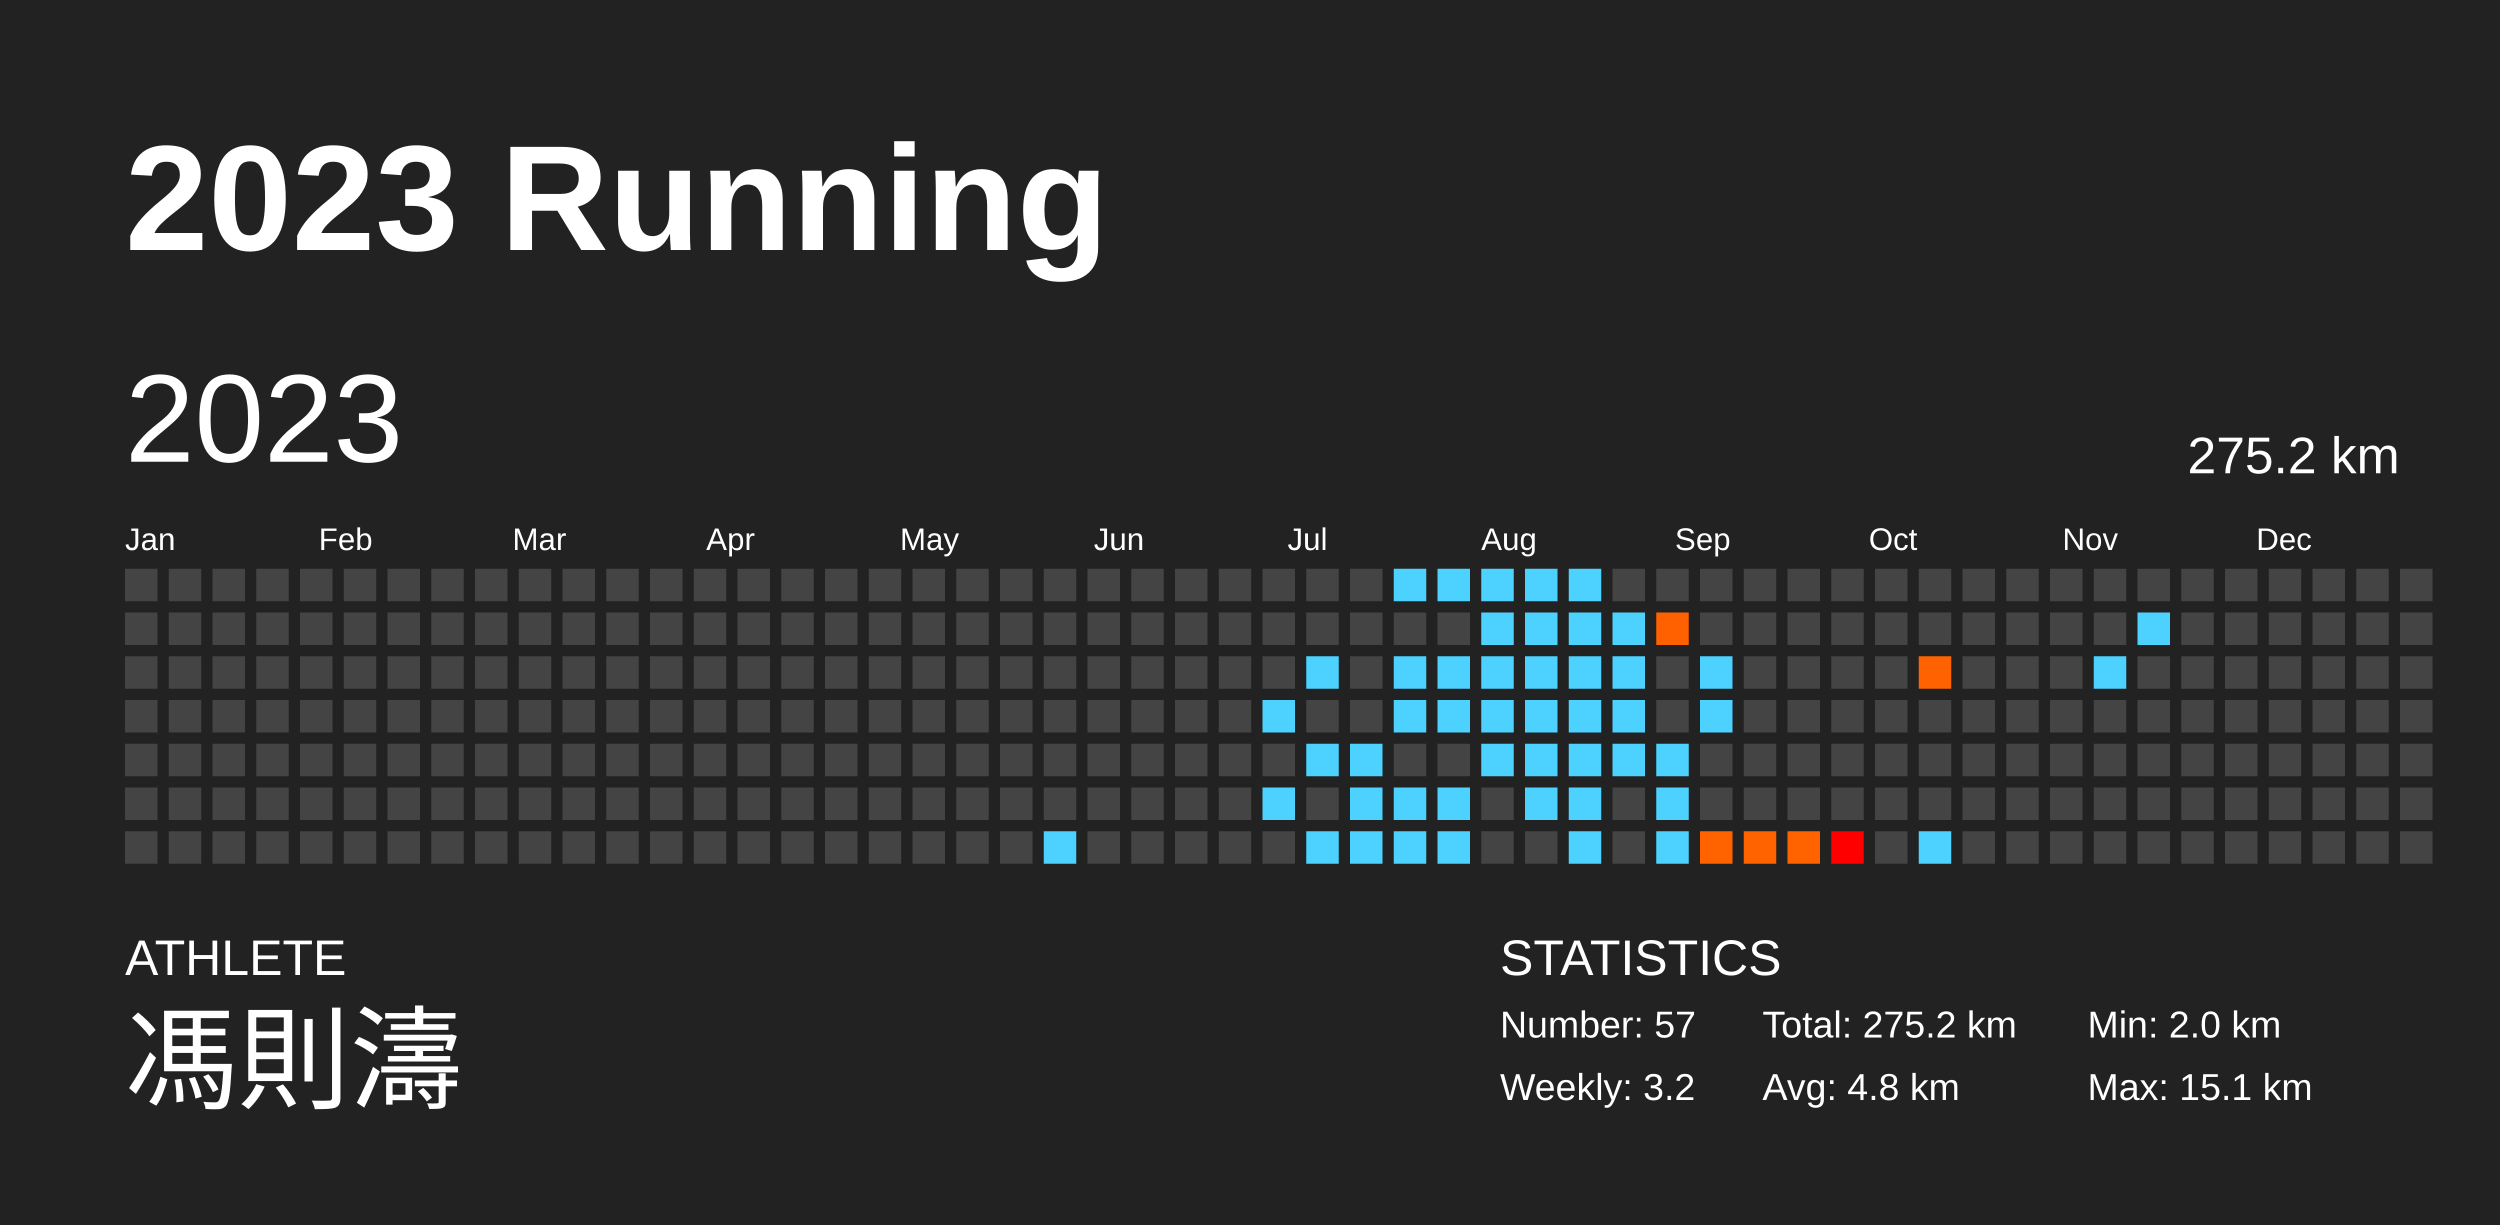
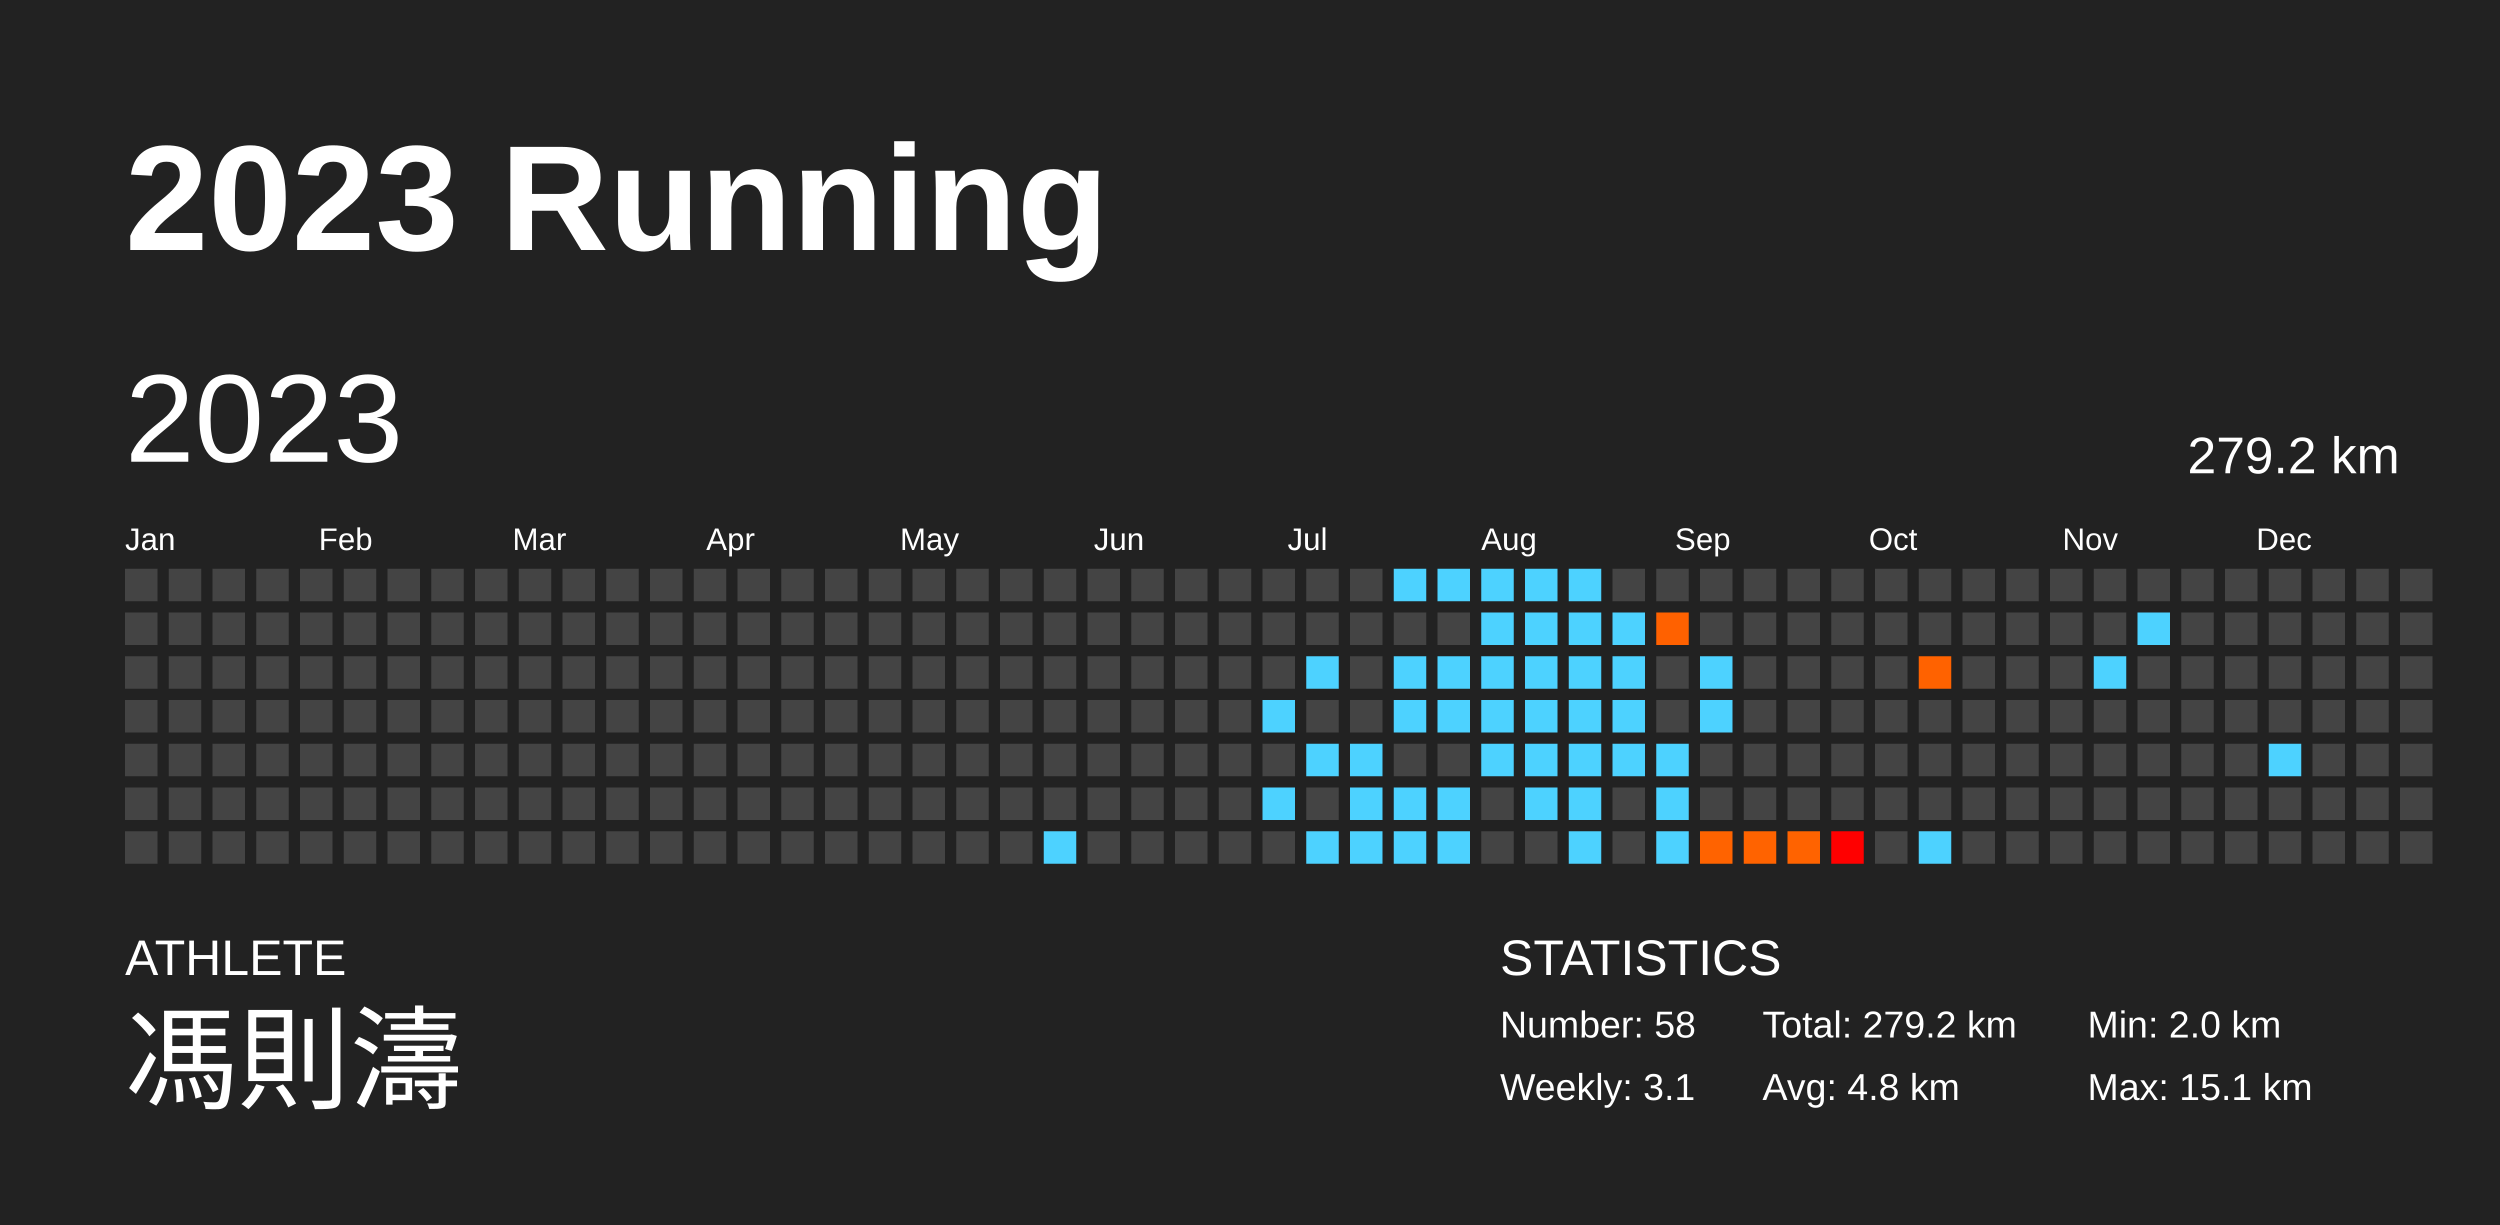
<svg xmlns="http://www.w3.org/2000/svg" baseProfile="full" height="98mm" version="1.1" viewBox="0,0,200,98" width="200mm">
  <defs />
  <rect fill="#222222" height="98" width="200" x="0" y="0" />
  <text fill="#FFFFFF" style="font-size:12px; font-family:Arial; font-weight:bold;" x="10" y="20">2023 Running</text>
  <text fill="#FFFFFF" style="font-size:4px; font-family:Arial" x="10" y="78">ATHLETE</text>
  <text fill="#FFFFFF" style="font-size:9px; font-family:Arial" x="10" y="88">馮則濤</text>
  <text fill="#FFFFFF" style="font-size:4px; font-family:Arial" x="120" y="78">STATISTICS</text>
-   <text fill="#FFFFFF" style="font-size:3px; font-family:Arial" x="120" y="83">Number: 57</text>
-   <text fill="#FFFFFF" style="font-size:3px; font-family:Arial" x="120" y="88">Weekly: 3.2</text>
-   <text fill="#FFFFFF" style="font-size:3px; font-family:Arial" x="141" y="83">Total: 275.2 km</text>
+   <text fill="#FFFFFF" style="font-size:3px; font-family:Arial" x="120" y="83">Number: 58</text>
+   <text fill="#FFFFFF" style="font-size:3px; font-family:Arial" x="120" y="88">Weekly: 3.1</text>
+   <text fill="#FFFFFF" style="font-size:3px; font-family:Arial" x="141" y="83">Total: 279.2 km</text>
  <text fill="#FFFFFF" style="font-size:3px; font-family:Arial" x="141" y="88">Avg: 4.8 km</text>
  <text fill="#FFFFFF" style="font-size:3px; font-family:Arial" x="167" y="83">Min: 2.0 km</text>
  <text fill="#FFFFFF" style="font-size:3px; font-family:Arial" x="167" y="88">Max: 15.1 km</text>
  <text dominant-baseline="hanging" fill="#FFFFFF" style="font-size:10.0px; font-family:Arial;" x="10" y="30">2023</text>
-   <text dominant-baseline="hanging" fill="#FFFFFF" style="font-size:4.125px; font-family:Arial;" x="175" y="35">275.2 km</text>
+   <text dominant-baseline="hanging" fill="#FFFFFF" style="font-size:4.125px; font-family:Arial;" x="175" y="35">279.2 km</text>
  <text fill="#FFFFFF" style="font-size:2.5px; font-family:Arial" x="10.0" y="44">Jan</text>
  <text fill="#FFFFFF" style="font-size:2.5px; font-family:Arial" x="25.5" y="44">Feb</text>
  <text fill="#FFFFFF" style="font-size:2.5px; font-family:Arial" x="41.0" y="44">Mar</text>
  <text fill="#FFFFFF" style="font-size:2.5px; font-family:Arial" x="56.5" y="44">Apr</text>
  <text fill="#FFFFFF" style="font-size:2.5px; font-family:Arial" x="72.0" y="44">May</text>
  <text fill="#FFFFFF" style="font-size:2.5px; font-family:Arial" x="87.5" y="44">Jun</text>
  <text fill="#FFFFFF" style="font-size:2.5px; font-family:Arial" x="103.0" y="44">Jul</text>
  <text fill="#FFFFFF" style="font-size:2.5px; font-family:Arial" x="118.5" y="44">Aug</text>
  <text fill="#FFFFFF" style="font-size:2.5px; font-family:Arial" x="134.0" y="44">Sep</text>
  <text fill="#FFFFFF" style="font-size:2.5px; font-family:Arial" x="149.5" y="44">Oct</text>
  <text fill="#FFFFFF" style="font-size:2.5px; font-family:Arial" x="165.0" y="44">Nov</text>
  <text fill="#FFFFFF" style="font-size:2.5px; font-family:Arial" x="180.5" y="44">Dec</text>
  <rect fill="#444444" height="2.6" width="2.6" x="10.0" y="45.5" />
  <rect fill="#444444" height="2.6" width="2.6" x="10.0" y="49.0" />
  <rect fill="#444444" height="2.6" width="2.6" x="10.0" y="52.5" />
  <rect fill="#444444" height="2.6" width="2.6" x="10.0" y="56.0" />
  <rect fill="#444444" height="2.6" width="2.6" x="10.0" y="59.5" />
  <rect fill="#444444" height="2.6" width="2.6" x="10.0" y="63.0" />
  <rect fill="#444444" height="2.6" width="2.6" x="10.0" y="66.5" />
  <rect fill="#444444" height="2.6" width="2.6" x="13.5" y="45.5" />
  <rect fill="#444444" height="2.6" width="2.6" x="13.5" y="49.0" />
  <rect fill="#444444" height="2.6" width="2.6" x="13.5" y="52.5" />
  <rect fill="#444444" height="2.6" width="2.6" x="13.5" y="56.0" />
  <rect fill="#444444" height="2.6" width="2.6" x="13.5" y="59.5" />
  <rect fill="#444444" height="2.6" width="2.6" x="13.5" y="63.0" />
  <rect fill="#444444" height="2.6" width="2.6" x="13.5" y="66.5" />
  <rect fill="#444444" height="2.6" width="2.6" x="17.0" y="45.5" />
  <rect fill="#444444" height="2.6" width="2.6" x="17.0" y="49.0" />
  <rect fill="#444444" height="2.6" width="2.6" x="17.0" y="52.5" />
  <rect fill="#444444" height="2.6" width="2.6" x="17.0" y="56.0" />
  <rect fill="#444444" height="2.6" width="2.6" x="17.0" y="59.5" />
  <rect fill="#444444" height="2.6" width="2.6" x="17.0" y="63.0" />
  <rect fill="#444444" height="2.6" width="2.6" x="17.0" y="66.5" />
  <rect fill="#444444" height="2.6" width="2.6" x="20.5" y="45.5" />
  <rect fill="#444444" height="2.6" width="2.6" x="20.5" y="49.0" />
  <rect fill="#444444" height="2.6" width="2.6" x="20.5" y="52.5" />
  <rect fill="#444444" height="2.6" width="2.6" x="20.5" y="56.0" />
  <rect fill="#444444" height="2.6" width="2.6" x="20.5" y="59.5" />
  <rect fill="#444444" height="2.6" width="2.6" x="20.5" y="63.0" />
  <rect fill="#444444" height="2.6" width="2.6" x="20.5" y="66.5" />
  <rect fill="#444444" height="2.6" width="2.6" x="24.0" y="45.5" />
  <rect fill="#444444" height="2.6" width="2.6" x="24.0" y="49.0" />
  <rect fill="#444444" height="2.6" width="2.6" x="24.0" y="52.5" />
  <rect fill="#444444" height="2.6" width="2.6" x="24.0" y="56.0" />
  <rect fill="#444444" height="2.6" width="2.6" x="24.0" y="59.5" />
  <rect fill="#444444" height="2.6" width="2.6" x="24.0" y="63.0" />
  <rect fill="#444444" height="2.6" width="2.6" x="24.0" y="66.5" />
  <rect fill="#444444" height="2.6" width="2.6" x="27.5" y="45.5" />
  <rect fill="#444444" height="2.6" width="2.6" x="27.5" y="49.0" />
  <rect fill="#444444" height="2.6" width="2.6" x="27.5" y="52.5" />
  <rect fill="#444444" height="2.6" width="2.6" x="27.5" y="56.0" />
  <rect fill="#444444" height="2.6" width="2.6" x="27.5" y="59.5" />
  <rect fill="#444444" height="2.6" width="2.6" x="27.5" y="63.0" />
  <rect fill="#444444" height="2.6" width="2.6" x="27.5" y="66.5" />
  <rect fill="#444444" height="2.6" width="2.6" x="31.0" y="45.5" />
  <rect fill="#444444" height="2.6" width="2.6" x="31.0" y="49.0" />
  <rect fill="#444444" height="2.6" width="2.6" x="31.0" y="52.5" />
  <rect fill="#444444" height="2.6" width="2.6" x="31.0" y="56.0" />
  <rect fill="#444444" height="2.6" width="2.6" x="31.0" y="59.5" />
  <rect fill="#444444" height="2.6" width="2.6" x="31.0" y="63.0" />
  <rect fill="#444444" height="2.6" width="2.6" x="31.0" y="66.5" />
  <rect fill="#444444" height="2.6" width="2.6" x="34.5" y="45.5" />
  <rect fill="#444444" height="2.6" width="2.6" x="34.5" y="49.0" />
  <rect fill="#444444" height="2.6" width="2.6" x="34.5" y="52.5" />
  <rect fill="#444444" height="2.6" width="2.6" x="34.5" y="56.0" />
  <rect fill="#444444" height="2.6" width="2.6" x="34.5" y="59.5" />
  <rect fill="#444444" height="2.6" width="2.6" x="34.5" y="63.0" />
  <rect fill="#444444" height="2.6" width="2.6" x="34.5" y="66.5" />
  <rect fill="#444444" height="2.6" width="2.6" x="38.0" y="45.5" />
  <rect fill="#444444" height="2.6" width="2.6" x="38.0" y="49.0" />
  <rect fill="#444444" height="2.6" width="2.6" x="38.0" y="52.5" />
  <rect fill="#444444" height="2.6" width="2.6" x="38.0" y="56.0" />
  <rect fill="#444444" height="2.6" width="2.6" x="38.0" y="59.5" />
  <rect fill="#444444" height="2.6" width="2.6" x="38.0" y="63.0" />
  <rect fill="#444444" height="2.6" width="2.6" x="38.0" y="66.5" />
  <rect fill="#444444" height="2.6" width="2.6" x="41.5" y="45.5" />
  <rect fill="#444444" height="2.6" width="2.6" x="41.5" y="49.0" />
  <rect fill="#444444" height="2.6" width="2.6" x="41.5" y="52.5" />
  <rect fill="#444444" height="2.6" width="2.6" x="41.5" y="56.0" />
  <rect fill="#444444" height="2.6" width="2.6" x="41.5" y="59.5" />
  <rect fill="#444444" height="2.6" width="2.6" x="41.5" y="63.0" />
  <rect fill="#444444" height="2.6" width="2.6" x="41.5" y="66.5" />
  <rect fill="#444444" height="2.6" width="2.6" x="45.0" y="45.5" />
  <rect fill="#444444" height="2.6" width="2.6" x="45.0" y="49.0" />
  <rect fill="#444444" height="2.6" width="2.6" x="45.0" y="52.5" />
  <rect fill="#444444" height="2.6" width="2.6" x="45.0" y="56.0" />
  <rect fill="#444444" height="2.6" width="2.6" x="45.0" y="59.5" />
  <rect fill="#444444" height="2.6" width="2.6" x="45.0" y="63.0" />
  <rect fill="#444444" height="2.6" width="2.6" x="45.0" y="66.5" />
  <rect fill="#444444" height="2.6" width="2.6" x="48.5" y="45.5" />
  <rect fill="#444444" height="2.6" width="2.6" x="48.5" y="49.0" />
  <rect fill="#444444" height="2.6" width="2.6" x="48.5" y="52.5" />
  <rect fill="#444444" height="2.6" width="2.6" x="48.5" y="56.0" />
  <rect fill="#444444" height="2.6" width="2.6" x="48.5" y="59.5" />
  <rect fill="#444444" height="2.6" width="2.6" x="48.5" y="63.0" />
  <rect fill="#444444" height="2.6" width="2.6" x="48.5" y="66.5" />
  <rect fill="#444444" height="2.6" width="2.6" x="52.0" y="45.5" />
  <rect fill="#444444" height="2.6" width="2.6" x="52.0" y="49.0" />
  <rect fill="#444444" height="2.6" width="2.6" x="52.0" y="52.5" />
  <rect fill="#444444" height="2.6" width="2.6" x="52.0" y="56.0" />
  <rect fill="#444444" height="2.6" width="2.6" x="52.0" y="59.5" />
  <rect fill="#444444" height="2.6" width="2.6" x="52.0" y="63.0" />
  <rect fill="#444444" height="2.6" width="2.6" x="52.0" y="66.5" />
  <rect fill="#444444" height="2.6" width="2.6" x="55.5" y="45.5" />
  <rect fill="#444444" height="2.6" width="2.6" x="55.5" y="49.0" />
  <rect fill="#444444" height="2.6" width="2.6" x="55.5" y="52.5" />
  <rect fill="#444444" height="2.6" width="2.6" x="55.5" y="56.0" />
  <rect fill="#444444" height="2.6" width="2.6" x="55.5" y="59.5" />
  <rect fill="#444444" height="2.6" width="2.6" x="55.5" y="63.0" />
  <rect fill="#444444" height="2.6" width="2.6" x="55.5" y="66.5" />
  <rect fill="#444444" height="2.6" width="2.6" x="59.0" y="45.5" />
  <rect fill="#444444" height="2.6" width="2.6" x="59.0" y="49.0" />
  <rect fill="#444444" height="2.6" width="2.6" x="59.0" y="52.5" />
  <rect fill="#444444" height="2.6" width="2.6" x="59.0" y="56.0" />
  <rect fill="#444444" height="2.6" width="2.6" x="59.0" y="59.5" />
  <rect fill="#444444" height="2.6" width="2.6" x="59.0" y="63.0" />
  <rect fill="#444444" height="2.6" width="2.6" x="59.0" y="66.5" />
  <rect fill="#444444" height="2.6" width="2.6" x="62.5" y="45.5" />
  <rect fill="#444444" height="2.6" width="2.6" x="62.5" y="49.0" />
  <rect fill="#444444" height="2.6" width="2.6" x="62.5" y="52.5" />
  <rect fill="#444444" height="2.6" width="2.6" x="62.5" y="56.0" />
  <rect fill="#444444" height="2.6" width="2.6" x="62.5" y="59.5" />
  <rect fill="#444444" height="2.6" width="2.6" x="62.5" y="63.0" />
  <rect fill="#444444" height="2.6" width="2.6" x="62.5" y="66.5" />
  <rect fill="#444444" height="2.6" width="2.6" x="66.0" y="45.5" />
  <rect fill="#444444" height="2.6" width="2.6" x="66.0" y="49.0" />
  <rect fill="#444444" height="2.6" width="2.6" x="66.0" y="52.5" />
  <rect fill="#444444" height="2.6" width="2.6" x="66.0" y="56.0" />
  <rect fill="#444444" height="2.6" width="2.6" x="66.0" y="59.5" />
  <rect fill="#444444" height="2.6" width="2.6" x="66.0" y="63.0" />
  <rect fill="#444444" height="2.6" width="2.6" x="66.0" y="66.5" />
  <rect fill="#444444" height="2.6" width="2.6" x="69.5" y="45.5" />
  <rect fill="#444444" height="2.6" width="2.6" x="69.5" y="49.0" />
  <rect fill="#444444" height="2.6" width="2.6" x="69.5" y="52.5" />
  <rect fill="#444444" height="2.6" width="2.6" x="69.5" y="56.0" />
  <rect fill="#444444" height="2.6" width="2.6" x="69.5" y="59.5" />
  <rect fill="#444444" height="2.6" width="2.6" x="69.5" y="63.0" />
  <rect fill="#444444" height="2.6" width="2.6" x="69.5" y="66.5" />
  <rect fill="#444444" height="2.6" width="2.6" x="73.0" y="45.5" />
  <rect fill="#444444" height="2.6" width="2.6" x="73.0" y="49.0" />
  <rect fill="#444444" height="2.6" width="2.6" x="73.0" y="52.5" />
  <rect fill="#444444" height="2.6" width="2.6" x="73.0" y="56.0" />
  <rect fill="#444444" height="2.6" width="2.6" x="73.0" y="59.5" />
  <rect fill="#444444" height="2.6" width="2.6" x="73.0" y="63.0" />
  <rect fill="#444444" height="2.6" width="2.6" x="73.0" y="66.5" />
  <rect fill="#444444" height="2.6" width="2.6" x="76.5" y="45.5" />
  <rect fill="#444444" height="2.6" width="2.6" x="76.5" y="49.0" />
  <rect fill="#444444" height="2.6" width="2.6" x="76.5" y="52.5" />
  <rect fill="#444444" height="2.6" width="2.6" x="76.5" y="56.0" />
  <rect fill="#444444" height="2.6" width="2.6" x="76.5" y="59.5" />
  <rect fill="#444444" height="2.6" width="2.6" x="76.5" y="63.0" />
  <rect fill="#444444" height="2.6" width="2.6" x="76.5" y="66.5" />
  <rect fill="#444444" height="2.6" width="2.6" x="80.0" y="45.5" />
  <rect fill="#444444" height="2.6" width="2.6" x="80.0" y="49.0" />
  <rect fill="#444444" height="2.6" width="2.6" x="80.0" y="52.5" />
  <rect fill="#444444" height="2.6" width="2.6" x="80.0" y="56.0" />
  <rect fill="#444444" height="2.6" width="2.6" x="80.0" y="59.5" />
  <rect fill="#444444" height="2.6" width="2.6" x="80.0" y="63.0" />
  <rect fill="#444444" height="2.6" width="2.6" x="80.0" y="66.5" />
  <rect fill="#444444" height="2.6" width="2.6" x="83.5" y="45.5" />
  <rect fill="#444444" height="2.6" width="2.6" x="83.5" y="49.0" />
  <rect fill="#444444" height="2.6" width="2.6" x="83.5" y="52.5" />
  <rect fill="#444444" height="2.6" width="2.6" x="83.5" y="56.0" />
  <rect fill="#444444" height="2.6" width="2.6" x="83.5" y="59.5" />
  <rect fill="#444444" height="2.6" width="2.6" x="83.5" y="63.0" />
  <rect fill="#4dd2ff" height="2.6" width="2.6" x="83.5" y="66.5" />
  <rect fill="#444444" height="2.6" width="2.6" x="87.0" y="45.5" />
  <rect fill="#444444" height="2.6" width="2.6" x="87.0" y="49.0" />
  <rect fill="#444444" height="2.6" width="2.6" x="87.0" y="52.5" />
  <rect fill="#444444" height="2.6" width="2.6" x="87.0" y="56.0" />
  <rect fill="#444444" height="2.6" width="2.6" x="87.0" y="59.5" />
  <rect fill="#444444" height="2.6" width="2.6" x="87.0" y="63.0" />
  <rect fill="#444444" height="2.6" width="2.6" x="87.0" y="66.5" />
  <rect fill="#444444" height="2.6" width="2.6" x="90.5" y="45.5" />
  <rect fill="#444444" height="2.6" width="2.6" x="90.5" y="49.0" />
  <rect fill="#444444" height="2.6" width="2.6" x="90.5" y="52.5" />
  <rect fill="#444444" height="2.6" width="2.6" x="90.5" y="56.0" />
  <rect fill="#444444" height="2.6" width="2.6" x="90.5" y="59.5" />
  <rect fill="#444444" height="2.6" width="2.6" x="90.5" y="63.0" />
  <rect fill="#444444" height="2.6" width="2.6" x="90.5" y="66.5" />
  <rect fill="#444444" height="2.6" width="2.6" x="94.0" y="45.5" />
  <rect fill="#444444" height="2.6" width="2.6" x="94.0" y="49.0" />
  <rect fill="#444444" height="2.6" width="2.6" x="94.0" y="52.5" />
  <rect fill="#444444" height="2.6" width="2.6" x="94.0" y="56.0" />
  <rect fill="#444444" height="2.6" width="2.6" x="94.0" y="59.5" />
  <rect fill="#444444" height="2.6" width="2.6" x="94.0" y="63.0" />
  <rect fill="#444444" height="2.6" width="2.6" x="94.0" y="66.5" />
  <rect fill="#444444" height="2.6" width="2.6" x="97.5" y="45.5" />
  <rect fill="#444444" height="2.6" width="2.6" x="97.5" y="49.0" />
  <rect fill="#444444" height="2.6" width="2.6" x="97.5" y="52.5" />
  <rect fill="#444444" height="2.6" width="2.6" x="97.5" y="56.0" />
  <rect fill="#444444" height="2.6" width="2.6" x="97.5" y="59.5" />
  <rect fill="#444444" height="2.6" width="2.6" x="97.5" y="63.0" />
  <rect fill="#444444" height="2.6" width="2.6" x="97.5" y="66.5" />
  <rect fill="#444444" height="2.6" width="2.6" x="101.0" y="45.5" />
  <rect fill="#444444" height="2.6" width="2.6" x="101.0" y="49.0" />
  <rect fill="#444444" height="2.6" width="2.6" x="101.0" y="52.5" />
  <rect fill="#4dd2ff" height="2.6" width="2.6" x="101.0" y="56.0" />
  <rect fill="#444444" height="2.6" width="2.6" x="101.0" y="59.5" />
  <rect fill="#4dd2ff" height="2.6" width="2.6" x="101.0" y="63.0" />
  <rect fill="#444444" height="2.6" width="2.6" x="101.0" y="66.5" />
  <rect fill="#444444" height="2.6" width="2.6" x="104.5" y="45.5" />
  <rect fill="#444444" height="2.6" width="2.6" x="104.5" y="49.0" />
  <rect fill="#4dd2ff" height="2.6" width="2.6" x="104.5" y="52.5" />
  <rect fill="#444444" height="2.6" width="2.6" x="104.5" y="56.0" />
  <rect fill="#4dd2ff" height="2.6" width="2.6" x="104.5" y="59.5" />
  <rect fill="#444444" height="2.6" width="2.6" x="104.5" y="63.0" />
  <rect fill="#4dd2ff" height="2.6" width="2.6" x="104.5" y="66.5" />
  <rect fill="#444444" height="2.6" width="2.6" x="108.0" y="45.5" />
  <rect fill="#444444" height="2.6" width="2.6" x="108.0" y="49.0" />
  <rect fill="#444444" height="2.6" width="2.6" x="108.0" y="52.5" />
  <rect fill="#444444" height="2.6" width="2.6" x="108.0" y="56.0" />
  <rect fill="#4dd2ff" height="2.6" width="2.6" x="108.0" y="59.5" />
  <rect fill="#4dd2ff" height="2.6" width="2.6" x="108.0" y="63.0" />
  <rect fill="#4dd2ff" height="2.6" width="2.6" x="108.0" y="66.5" />
  <rect fill="#4dd2ff" height="2.6" width="2.6" x="111.5" y="45.5" />
  <rect fill="#444444" height="2.6" width="2.6" x="111.5" y="49.0" />
  <rect fill="#4dd2ff" height="2.6" width="2.6" x="111.5" y="52.5" />
  <rect fill="#4dd2ff" height="2.6" width="2.6" x="111.5" y="56.0" />
  <rect fill="#444444" height="2.6" width="2.6" x="111.5" y="59.5" />
  <rect fill="#4dd2ff" height="2.6" width="2.6" x="111.5" y="63.0" />
  <rect fill="#4dd2ff" height="2.6" width="2.6" x="111.5" y="66.5" />
  <rect fill="#4dd2ff" height="2.6" width="2.6" x="115.0" y="45.5" />
  <rect fill="#444444" height="2.6" width="2.6" x="115.0" y="49.0" />
  <rect fill="#4dd2ff" height="2.6" width="2.6" x="115.0" y="52.5" />
  <rect fill="#4dd2ff" height="2.6" width="2.6" x="115.0" y="56.0" />
  <rect fill="#444444" height="2.6" width="2.6" x="115.0" y="59.5" />
  <rect fill="#4dd2ff" height="2.6" width="2.6" x="115.0" y="63.0" />
  <rect fill="#4dd2ff" height="2.6" width="2.6" x="115.0" y="66.5" />
  <rect fill="#4dd2ff" height="2.6" width="2.6" x="118.5" y="45.5" />
  <rect fill="#4dd2ff" height="2.6" width="2.6" x="118.5" y="49.0" />
  <rect fill="#4dd2ff" height="2.6" width="2.6" x="118.5" y="52.5" />
  <rect fill="#4dd2ff" height="2.6" width="2.6" x="118.5" y="56.0" />
  <rect fill="#4dd2ff" height="2.6" width="2.6" x="118.5" y="59.5" />
  <rect fill="#444444" height="2.6" width="2.6" x="118.5" y="63.0" />
  <rect fill="#444444" height="2.6" width="2.6" x="118.5" y="66.5" />
  <rect fill="#4dd2ff" height="2.6" width="2.6" x="122.0" y="45.5" />
  <rect fill="#4dd2ff" height="2.6" width="2.6" x="122.0" y="49.0" />
  <rect fill="#4dd2ff" height="2.6" width="2.6" x="122.0" y="52.5" />
  <rect fill="#4dd2ff" height="2.6" width="2.6" x="122.0" y="56.0" />
  <rect fill="#4dd2ff" height="2.6" width="2.6" x="122.0" y="59.5" />
  <rect fill="#4dd2ff" height="2.6" width="2.6" x="122.0" y="63.0" />
  <rect fill="#444444" height="2.6" width="2.6" x="122.0" y="66.5" />
  <rect fill="#4dd2ff" height="2.6" width="2.6" x="125.5" y="45.5" />
  <rect fill="#4dd2ff" height="2.6" width="2.6" x="125.5" y="49.0" />
  <rect fill="#4dd2ff" height="2.6" width="2.6" x="125.5" y="52.5" />
  <rect fill="#4dd2ff" height="2.6" width="2.6" x="125.5" y="56.0" />
  <rect fill="#4dd2ff" height="2.6" width="2.6" x="125.5" y="59.5" />
  <rect fill="#4dd2ff" height="2.6" width="2.6" x="125.5" y="63.0" />
  <rect fill="#4dd2ff" height="2.6" width="2.6" x="125.5" y="66.5" />
  <rect fill="#444444" height="2.6" width="2.6" x="129.0" y="45.5" />
  <rect fill="#4dd2ff" height="2.6" width="2.6" x="129.0" y="49.0" />
  <rect fill="#4dd2ff" height="2.6" width="2.6" x="129.0" y="52.5" />
  <rect fill="#4dd2ff" height="2.6" width="2.6" x="129.0" y="56.0" />
  <rect fill="#4dd2ff" height="2.6" width="2.6" x="129.0" y="59.5" />
  <rect fill="#444444" height="2.6" width="2.6" x="129.0" y="63.0" />
  <rect fill="#444444" height="2.6" width="2.6" x="129.0" y="66.5" />
  <rect fill="#444444" height="2.6" width="2.6" x="132.5" y="45.5" />
  <rect fill="#ff6100" height="2.6" width="2.6" x="132.5" y="49.0" />
  <rect fill="#444444" height="2.6" width="2.6" x="132.5" y="52.5" />
  <rect fill="#444444" height="2.6" width="2.6" x="132.5" y="56.0" />
  <rect fill="#4dd2ff" height="2.6" width="2.6" x="132.5" y="59.5" />
  <rect fill="#4dd2ff" height="2.6" width="2.6" x="132.5" y="63.0" />
  <rect fill="#4dd2ff" height="2.6" width="2.6" x="132.5" y="66.5" />
  <rect fill="#444444" height="2.6" width="2.6" x="136.0" y="45.5" />
  <rect fill="#444444" height="2.6" width="2.6" x="136.0" y="49.0" />
  <rect fill="#4dd2ff" height="2.6" width="2.6" x="136.0" y="52.5" />
  <rect fill="#4dd2ff" height="2.6" width="2.6" x="136.0" y="56.0" />
  <rect fill="#444444" height="2.6" width="2.6" x="136.0" y="59.5" />
  <rect fill="#444444" height="2.6" width="2.6" x="136.0" y="63.0" />
  <rect fill="#ff6300" height="2.6" width="2.6" x="136.0" y="66.5" />
  <rect fill="#444444" height="2.6" width="2.6" x="139.5" y="45.5" />
  <rect fill="#444444" height="2.6" width="2.6" x="139.5" y="49.0" />
  <rect fill="#444444" height="2.6" width="2.6" x="139.5" y="52.5" />
  <rect fill="#444444" height="2.6" width="2.6" x="139.5" y="56.0" />
  <rect fill="#444444" height="2.6" width="2.6" x="139.5" y="59.5" />
  <rect fill="#444444" height="2.6" width="2.6" x="139.5" y="63.0" />
  <rect fill="#ff6300" height="2.6" width="2.6" x="139.5" y="66.5" />
  <rect fill="#444444" height="2.6" width="2.6" x="143.0" y="45.5" />
  <rect fill="#444444" height="2.6" width="2.6" x="143.0" y="49.0" />
  <rect fill="#444444" height="2.6" width="2.6" x="143.0" y="52.5" />
  <rect fill="#444444" height="2.6" width="2.6" x="143.0" y="56.0" />
  <rect fill="#444444" height="2.6" width="2.6" x="143.0" y="59.5" />
  <rect fill="#444444" height="2.6" width="2.6" x="143.0" y="63.0" />
  <rect fill="#ff6300" height="2.6" width="2.6" x="143.0" y="66.5" />
  <rect fill="#444444" height="2.6" width="2.6" x="146.5" y="45.5" />
  <rect fill="#444444" height="2.6" width="2.6" x="146.5" y="49.0" />
  <rect fill="#444444" height="2.6" width="2.6" x="146.5" y="52.5" />
  <rect fill="#444444" height="2.6" width="2.6" x="146.5" y="56.0" />
  <rect fill="#444444" height="2.6" width="2.6" x="146.5" y="59.5" />
  <rect fill="#444444" height="2.6" width="2.6" x="146.5" y="63.0" />
  <rect fill="#ff0000" height="2.6" width="2.6" x="146.5" y="66.5" />
  <rect fill="#444444" height="2.6" width="2.6" x="150.0" y="45.5" />
  <rect fill="#444444" height="2.6" width="2.6" x="150.0" y="49.0" />
  <rect fill="#444444" height="2.6" width="2.6" x="150.0" y="52.5" />
  <rect fill="#444444" height="2.6" width="2.6" x="150.0" y="56.0" />
  <rect fill="#444444" height="2.6" width="2.6" x="150.0" y="59.5" />
  <rect fill="#444444" height="2.6" width="2.6" x="150.0" y="63.0" />
  <rect fill="#444444" height="2.6" width="2.6" x="150.0" y="66.5" />
  <rect fill="#444444" height="2.6" width="2.6" x="153.5" y="45.5" />
  <rect fill="#444444" height="2.6" width="2.6" x="153.5" y="49.0" />
  <rect fill="#ff6200" height="2.6" width="2.6" x="153.5" y="52.5" />
  <rect fill="#444444" height="2.6" width="2.6" x="153.5" y="56.0" />
  <rect fill="#444444" height="2.6" width="2.6" x="153.5" y="59.5" />
  <rect fill="#444444" height="2.6" width="2.6" x="153.5" y="63.0" />
  <rect fill="#4dd2ff" height="2.6" width="2.6" x="153.5" y="66.5" />
  <rect fill="#444444" height="2.6" width="2.6" x="157.0" y="45.5" />
  <rect fill="#444444" height="2.6" width="2.6" x="157.0" y="49.0" />
  <rect fill="#444444" height="2.6" width="2.6" x="157.0" y="52.5" />
  <rect fill="#444444" height="2.6" width="2.6" x="157.0" y="56.0" />
  <rect fill="#444444" height="2.6" width="2.6" x="157.0" y="59.5" />
  <rect fill="#444444" height="2.6" width="2.6" x="157.0" y="63.0" />
  <rect fill="#444444" height="2.6" width="2.6" x="157.0" y="66.5" />
  <rect fill="#444444" height="2.6" width="2.6" x="160.5" y="45.5" />
  <rect fill="#444444" height="2.6" width="2.6" x="160.5" y="49.0" />
  <rect fill="#444444" height="2.6" width="2.6" x="160.5" y="52.5" />
  <rect fill="#444444" height="2.6" width="2.6" x="160.5" y="56.0" />
  <rect fill="#444444" height="2.6" width="2.6" x="160.5" y="59.5" />
  <rect fill="#444444" height="2.6" width="2.6" x="160.5" y="63.0" />
  <rect fill="#444444" height="2.6" width="2.6" x="160.5" y="66.5" />
  <rect fill="#444444" height="2.6" width="2.6" x="164.0" y="45.5" />
  <rect fill="#444444" height="2.6" width="2.6" x="164.0" y="49.0" />
  <rect fill="#444444" height="2.6" width="2.6" x="164.0" y="52.5" />
  <rect fill="#444444" height="2.6" width="2.6" x="164.0" y="56.0" />
  <rect fill="#444444" height="2.6" width="2.6" x="164.0" y="59.5" />
  <rect fill="#444444" height="2.6" width="2.6" x="164.0" y="63.0" />
  <rect fill="#444444" height="2.6" width="2.6" x="164.0" y="66.5" />
  <rect fill="#444444" height="2.6" width="2.6" x="167.5" y="45.5" />
  <rect fill="#444444" height="2.6" width="2.6" x="167.5" y="49.0" />
  <rect fill="#4dd2ff" height="2.6" width="2.6" x="167.5" y="52.5" />
  <rect fill="#444444" height="2.6" width="2.6" x="167.5" y="56.0" />
  <rect fill="#444444" height="2.6" width="2.6" x="167.5" y="59.5" />
  <rect fill="#444444" height="2.6" width="2.6" x="167.5" y="63.0" />
  <rect fill="#444444" height="2.6" width="2.6" x="167.5" y="66.5" />
  <rect fill="#444444" height="2.6" width="2.6" x="171.0" y="45.5" />
  <rect fill="#4dd2ff" height="2.6" width="2.6" x="171.0" y="49.0" />
  <rect fill="#444444" height="2.6" width="2.6" x="171.0" y="52.5" />
  <rect fill="#444444" height="2.6" width="2.6" x="171.0" y="56.0" />
  <rect fill="#444444" height="2.6" width="2.6" x="171.0" y="59.5" />
  <rect fill="#444444" height="2.6" width="2.6" x="171.0" y="63.0" />
  <rect fill="#444444" height="2.6" width="2.6" x="171.0" y="66.5" />
  <rect fill="#444444" height="2.6" width="2.6" x="174.5" y="45.5" />
  <rect fill="#444444" height="2.6" width="2.6" x="174.5" y="49.0" />
  <rect fill="#444444" height="2.6" width="2.6" x="174.5" y="52.5" />
  <rect fill="#444444" height="2.6" width="2.6" x="174.5" y="56.0" />
  <rect fill="#444444" height="2.6" width="2.6" x="174.5" y="59.5" />
  <rect fill="#444444" height="2.6" width="2.6" x="174.5" y="63.0" />
  <rect fill="#444444" height="2.6" width="2.6" x="174.5" y="66.5" />
  <rect fill="#444444" height="2.6" width="2.6" x="178.0" y="45.5" />
  <rect fill="#444444" height="2.6" width="2.6" x="178.0" y="49.0" />
  <rect fill="#444444" height="2.6" width="2.6" x="178.0" y="52.5" />
  <rect fill="#444444" height="2.6" width="2.6" x="178.0" y="56.0" />
  <rect fill="#444444" height="2.6" width="2.6" x="178.0" y="59.5" />
  <rect fill="#444444" height="2.6" width="2.6" x="178.0" y="63.0" />
  <rect fill="#444444" height="2.6" width="2.6" x="178.0" y="66.5" />
  <rect fill="#444444" height="2.6" width="2.6" x="181.5" y="45.5" />
  <rect fill="#444444" height="2.6" width="2.6" x="181.5" y="49.0" />
  <rect fill="#444444" height="2.6" width="2.6" x="181.5" y="52.5" />
  <rect fill="#444444" height="2.6" width="2.6" x="181.5" y="56.0" />
-   <rect fill="#444444" height="2.6" width="2.6" x="181.5" y="59.5" />
+   <rect fill="#4dd2ff" height="2.6" width="2.6" x="181.5" y="59.5" />
  <rect fill="#444444" height="2.6" width="2.6" x="181.5" y="63.0" />
  <rect fill="#444444" height="2.6" width="2.6" x="181.5" y="66.5" />
  <rect fill="#444444" height="2.6" width="2.6" x="185.0" y="45.5" />
  <rect fill="#444444" height="2.6" width="2.6" x="185.0" y="49.0" />
  <rect fill="#444444" height="2.6" width="2.6" x="185.0" y="52.5" />
  <rect fill="#444444" height="2.6" width="2.6" x="185.0" y="56.0" />
  <rect fill="#444444" height="2.6" width="2.6" x="185.0" y="59.5" />
  <rect fill="#444444" height="2.6" width="2.6" x="185.0" y="63.0" />
  <rect fill="#444444" height="2.6" width="2.6" x="185.0" y="66.5" />
  <rect fill="#444444" height="2.6" width="2.6" x="188.5" y="45.5" />
  <rect fill="#444444" height="2.6" width="2.6" x="188.5" y="49.0" />
  <rect fill="#444444" height="2.6" width="2.6" x="188.5" y="52.5" />
  <rect fill="#444444" height="2.6" width="2.6" x="188.5" y="56.0" />
  <rect fill="#444444" height="2.6" width="2.6" x="188.5" y="59.5" />
  <rect fill="#444444" height="2.6" width="2.6" x="188.5" y="63.0" />
  <rect fill="#444444" height="2.6" width="2.6" x="188.5" y="66.5" />
  <rect fill="#444444" height="2.6" width="2.6" x="192.0" y="45.5" />
  <rect fill="#444444" height="2.6" width="2.6" x="192.0" y="49.0" />
  <rect fill="#444444" height="2.6" width="2.6" x="192.0" y="52.5" />
  <rect fill="#444444" height="2.6" width="2.6" x="192.0" y="56.0" />
  <rect fill="#444444" height="2.6" width="2.6" x="192.0" y="59.5" />
  <rect fill="#444444" height="2.6" width="2.6" x="192.0" y="63.0" />
  <rect fill="#444444" height="2.6" width="2.6" x="192.0" y="66.5" />
</svg>
